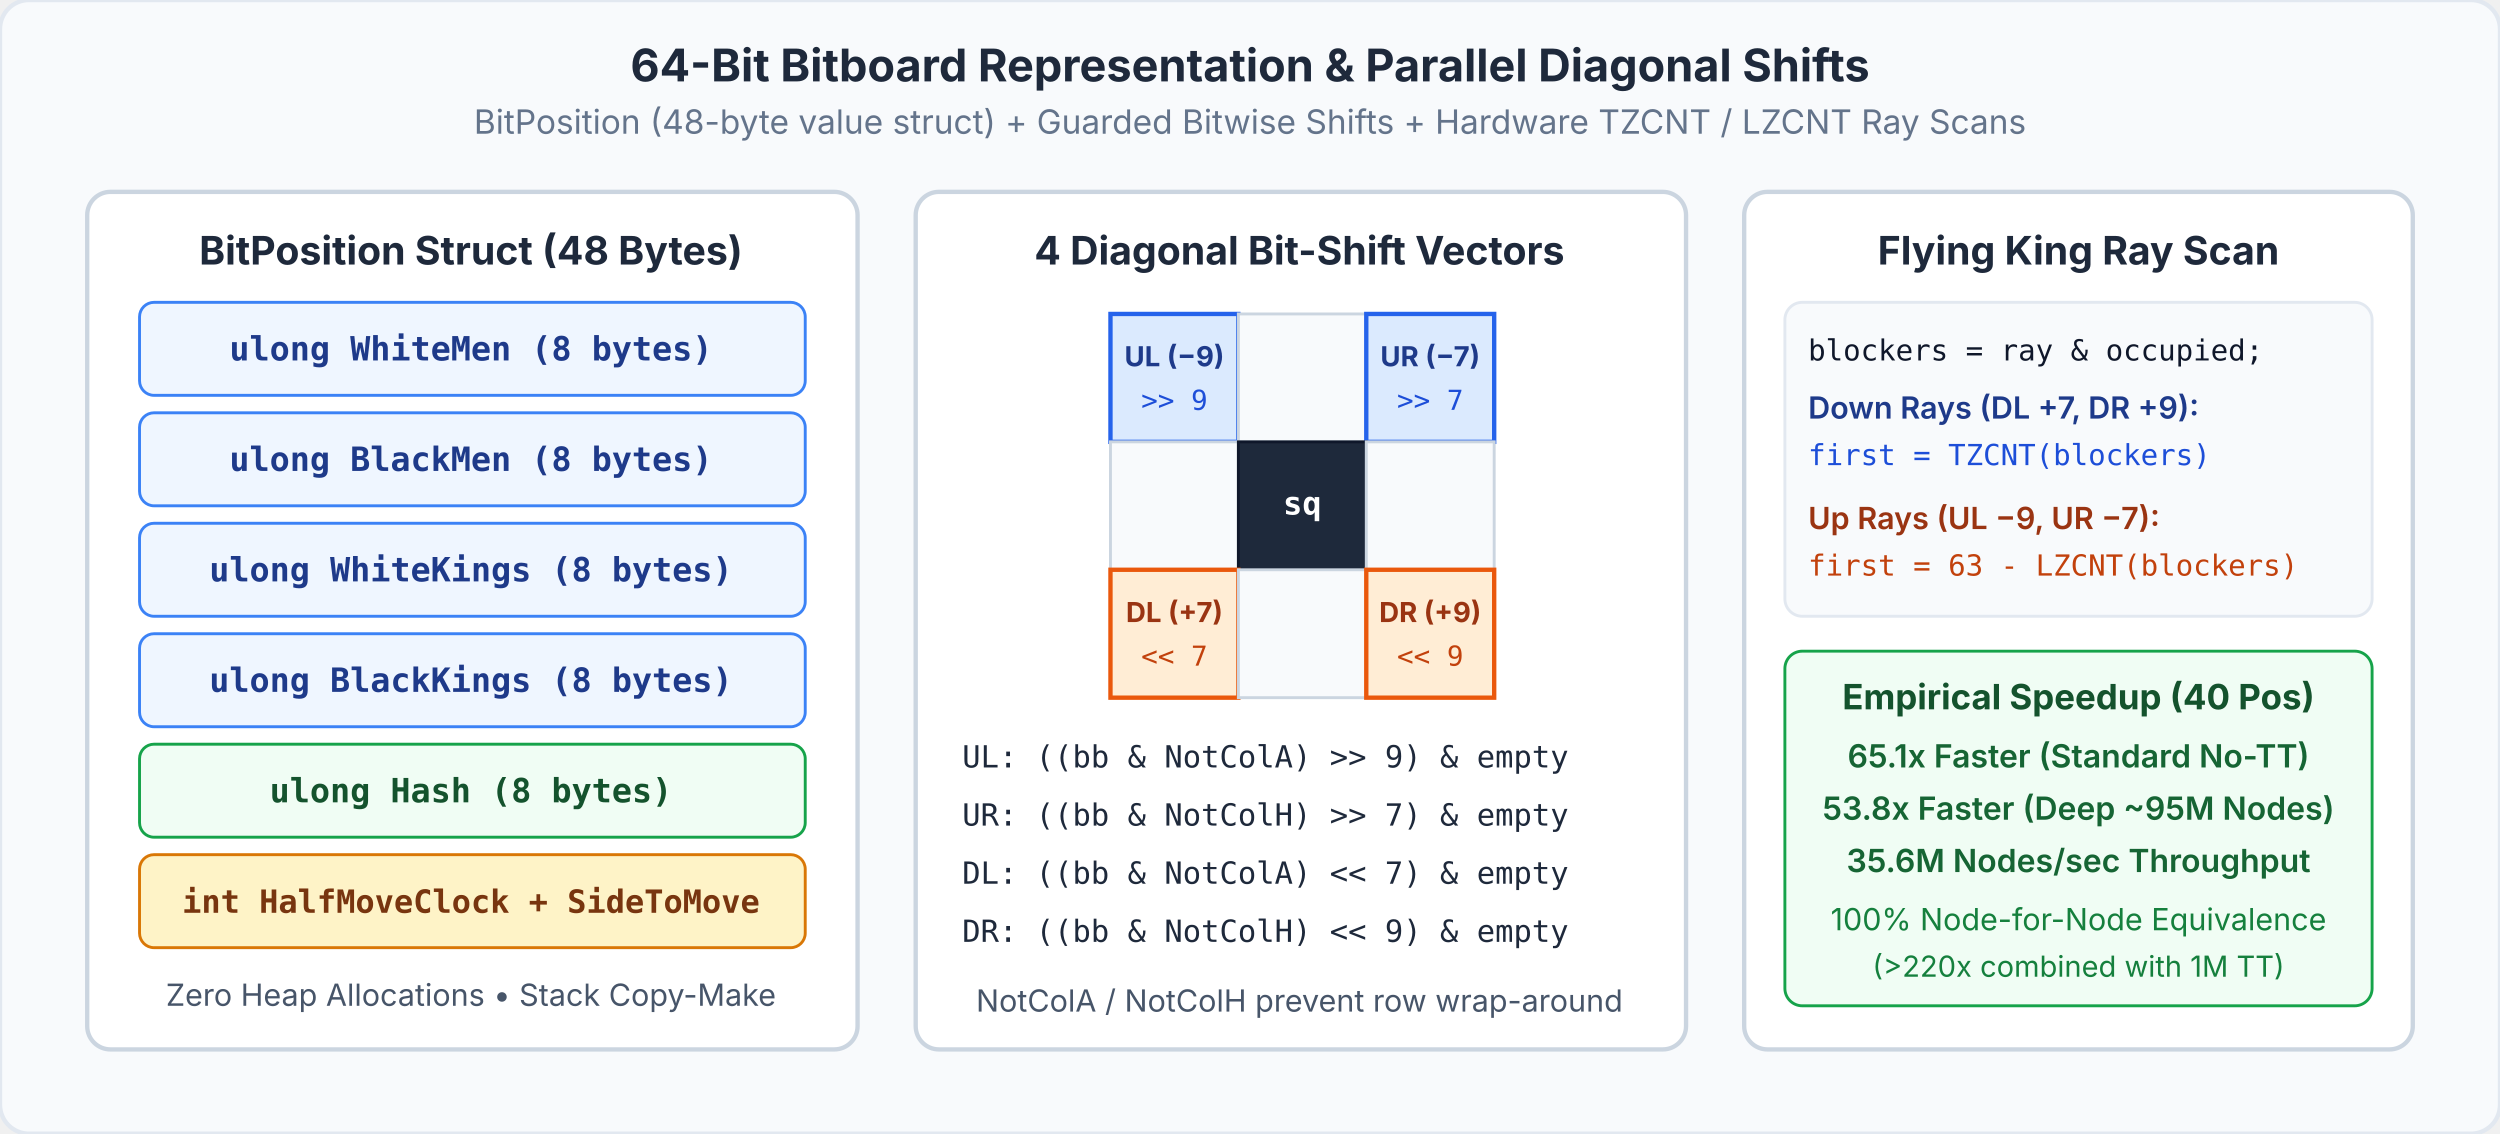
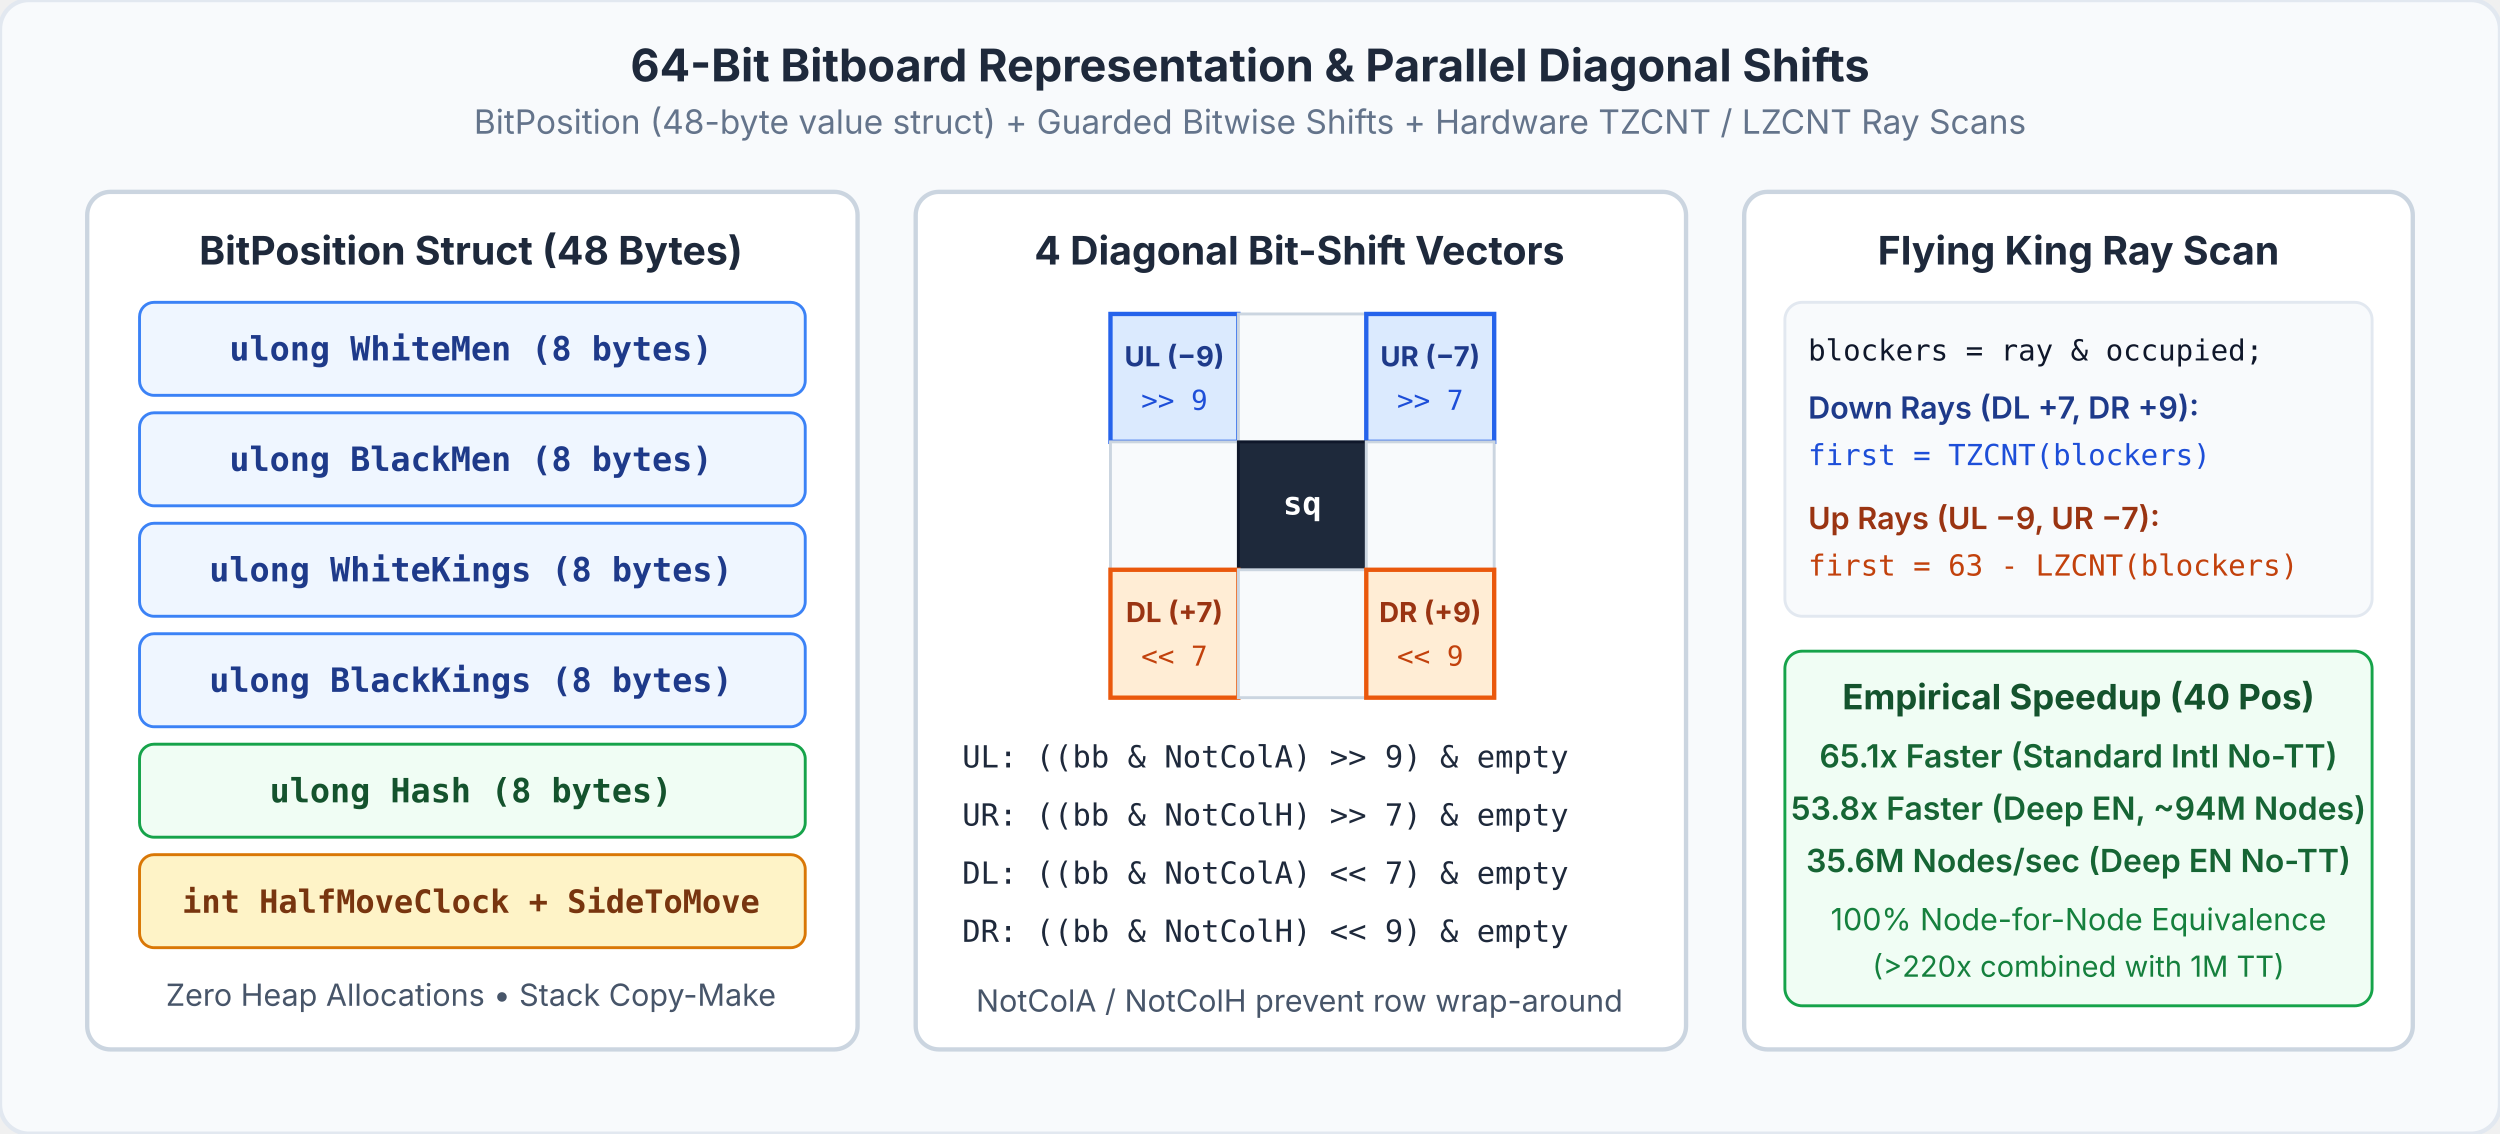
<svg xmlns="http://www.w3.org/2000/svg" viewBox="0 0 860 390" width="100%" height="auto" font-family="Segoe UI, Inter, Arial, sans-serif">
  <defs>
    <marker id="arrBlue" viewBox="0 0 10 10" refX="8" refY="5" markerWidth="6" markerHeight="6" orient="auto-start-reverse">
      <path d="M 0 1 L 9 5 L 0 9 z" fill="#2563EB" />
    </marker>
    <marker id="arrOrange" viewBox="0 0 10 10" refX="8" refY="5" markerWidth="6" markerHeight="6" orient="auto-start-reverse">
      <path d="M 0 1 L 9 5 L 0 9 z" fill="#EA580C" />
    </marker>
  </defs>
  <rect width="860" height="390" rx="10" fill="#F8FAFC" stroke="#E2E8F0" stroke-width="1.5" />
  <text x="430" y="28" text-anchor="middle" font-size="15.5" font-weight="700" fill="#1E293B">64-Bit Bitboard Representation &amp; Parallel Diagonal Shifts</text>
  <text x="430" y="46" text-anchor="middle" font-size="11.5" fill="#64748B">BitPosition (48-byte value struct) + Guarded Bitwise Shifts + Hardware TZCNT / LZCNT Ray Scans</text>
  <g transform="translate(30,66)">
    <rect width="265" height="295" rx="8" fill="#FFFFFF" stroke="#CBD5E0" stroke-width="1.5" />
    <text x="132" y="25" text-anchor="middle" font-size="13.5" font-weight="700" fill="#1E293B">BitPosition Struct (48 Bytes)</text>
    <rect x="18" y="38" width="229" height="32" rx="5" fill="#EFF6FF" stroke="#3B82F6" />
    <text x="132" y="58" text-anchor="middle" font-family="Consolas, monospace" font-size="11.5" font-weight="700" fill="#1E3A8A">ulong WhiteMen   (8 bytes)</text>
    <rect x="18" y="76" width="229" height="32" rx="5" fill="#EFF6FF" stroke="#3B82F6" />
    <text x="132" y="96" text-anchor="middle" font-family="Consolas, monospace" font-size="11.5" font-weight="700" fill="#1E3A8A">ulong BlackMen   (8 bytes)</text>
    <rect x="18" y="114" width="229" height="32" rx="5" fill="#EFF6FF" stroke="#3B82F6" />
    <text x="132" y="134" text-anchor="middle" font-family="Consolas, monospace" font-size="11.5" font-weight="700" fill="#1E3A8A">ulong WhiteKings (8 bytes)</text>
    <rect x="18" y="152" width="229" height="32" rx="5" fill="#EFF6FF" stroke="#3B82F6" />
    <text x="132" y="172" text-anchor="middle" font-family="Consolas, monospace" font-size="11.5" font-weight="700" fill="#1E3A8A">ulong BlackKings (8 bytes)</text>
    <rect x="18" y="190" width="229" height="32" rx="5" fill="#F0FDF4" stroke="#16A34A" />
    <text x="132" y="210" text-anchor="middle" font-family="Consolas, monospace" font-size="11.5" font-weight="700" fill="#14532D">ulong Hash       (8 bytes)</text>
    <rect x="18" y="228" width="229" height="32" rx="5" fill="#FEF3C7" stroke="#D97706" />
    <text x="132" y="248" text-anchor="middle" font-family="Consolas, monospace" font-size="11" font-weight="700" fill="#78350F">int HalfMoveClock + SideToMove</text>
    <text x="132" y="280" text-anchor="middle" font-size="10.5" fill="#475569">Zero Heap Allocations • Stack Copy-Make</text>
  </g>
  <g transform="translate(315,66)">
    <rect width="265" height="295" rx="8" fill="#FFFFFF" stroke="#CBD5E0" stroke-width="1.5" />
    <text x="132" y="25" text-anchor="middle" font-size="13.5" font-weight="700" fill="#1E293B">4 Diagonal Bit-Shift Vectors</text>
    <g transform="translate(67,42)">
      <rect x="0" y="0" width="44" height="44" fill="#DBEAFE" stroke="#2563EB" stroke-width="1.5" />
      <text x="22" y="18" text-anchor="middle" font-size="9.5" font-weight="700" fill="#1E3A8A">UL (−9)</text>
      <text x="22" y="33" text-anchor="middle" font-family="Consolas, monospace" font-size="9.5" fill="#1D4ED8">&gt;&gt; 9</text>
      <rect x="44" y="0" width="44" height="44" fill="#F8FAFC" stroke="#CBD5E0" />
      <rect x="88" y="0" width="44" height="44" fill="#DBEAFE" stroke="#2563EB" stroke-width="1.5" />
      <text x="110" y="18" text-anchor="middle" font-size="9.5" font-weight="700" fill="#1E3A8A">UR (−7)</text>
      <text x="110" y="33" text-anchor="middle" font-family="Consolas, monospace" font-size="9.5" fill="#1D4ED8">&gt;&gt; 7</text>
      <rect x="0" y="44" width="44" height="44" fill="#F8FAFC" stroke="#CBD5E0" />
      <rect x="44" y="44" width="44" height="44" fill="#1E293B" stroke="#0F172A" />
      <text x="66" y="69" text-anchor="middle" font-family="Consolas, monospace" font-size="11" font-weight="700" fill="#FFFFFF">sq</text>
      <rect x="88" y="44" width="44" height="44" fill="#F8FAFC" stroke="#CBD5E0" />
      <rect x="0" y="88" width="44" height="44" fill="#FFEDD5" stroke="#EA580C" stroke-width="1.5" />
      <text x="22" y="106" text-anchor="middle" font-size="9.5" font-weight="700" fill="#9A3412">DL (+7)</text>
      <text x="22" y="121" text-anchor="middle" font-family="Consolas, monospace" font-size="9.5" fill="#C2410C">&lt;&lt; 7</text>
      <rect x="44" y="88" width="44" height="44" fill="#F8FAFC" stroke="#CBD5E0" />
      <rect x="88" y="88" width="44" height="44" fill="#FFEDD5" stroke="#EA580C" stroke-width="1.5" />
      <text x="110" y="106" text-anchor="middle" font-size="9.5" font-weight="700" fill="#9A3412">DR (+9)</text>
      <text x="110" y="121" text-anchor="middle" font-family="Consolas, monospace" font-size="9.5" fill="#C2410C">&lt;&lt; 9</text>
    </g>
    <g font-family="Consolas, monospace" font-size="10.5" fill="#1E293B">
      <text x="16" y="198">UL: ((bb &amp; NotColA) &gt;&gt; 9) &amp; empty</text>
      <text x="16" y="218">UR: ((bb &amp; NotColH) &gt;&gt; 7) &amp; empty</text>
      <text x="16" y="238">DL: ((bb &amp; NotColA) &lt;&lt; 7) &amp; empty</text>
      <text x="16" y="258">DR: ((bb &amp; NotColH) &lt;&lt; 9) &amp; empty</text>
    </g>
    <text x="132" y="282" text-anchor="middle" font-size="10.5" fill="#475569">NotColA / NotColH prevent row wrap-around</text>
  </g>
  <g transform="translate(600,66)">
    <rect width="230" height="295" rx="8" fill="#FFFFFF" stroke="#CBD5E0" stroke-width="1.5" />
    <text x="115" y="25" text-anchor="middle" font-size="13.5" font-weight="700" fill="#1E293B">Flying King Ray Scan</text>
    <rect x="14" y="38" width="202" height="108" rx="6" fill="#F8FAFC" stroke="#E2E8F0" />
    <text x="22" y="58" font-family="Consolas, monospace" font-size="10" fill="#0F172A">blockers = ray &amp; occupied;</text>
    <text x="22" y="78" font-size="10.5" font-weight="600" fill="#1E3A8A">Down Rays (DL +7, DR +9):</text>
    <text x="22" y="94" font-family="Consolas, monospace" font-size="10" fill="#1D4ED8">first = TZCNT(blockers)</text>
    <text x="22" y="116" font-size="10.5" font-weight="600" fill="#9A3412">Up Rays (UL −9, UR −7):</text>
    <text x="22" y="132" font-family="Consolas, monospace" font-size="10" fill="#C2410C">first = 63 - LZCNT(blockers)</text>
    <rect x="14" y="158" width="202" height="122" rx="6" fill="#F0FDF4" stroke="#16A34A" />
    <text x="115" y="178" text-anchor="middle" font-size="12" font-weight="700" fill="#14532D">Empirical Speedup (40 Pos)</text>
-     <text x="115" y="198" text-anchor="middle" font-size="11" font-weight="600" fill="#166534">65.1x Faster (Standard No-TT)</text>
-     <text x="115" y="216" text-anchor="middle" font-size="11" font-weight="600" fill="#166534">53.8x Faster (Deep ~95M Nodes)</text>
-     <text x="115" y="234" text-anchor="middle" font-size="11" font-weight="600" fill="#166534">35.6M Nodes/sec Throughput</text>
+     <text x="115" y="198" text-anchor="middle" font-size="11" font-weight="600" fill="#166534">65.1x Faster (Standard Intl No-TT)</text>
+     <text x="115" y="216" text-anchor="middle" font-size="11" font-weight="600" fill="#166534">53.8x Faster (Deep EN, ~94M Nodes)</text>
+     <text x="115" y="234" text-anchor="middle" font-size="11" font-weight="600" fill="#166534">35.6M Nodes/sec (Deep EN No-TT)</text>
    <text x="115" y="254" text-anchor="middle" font-size="10.5" fill="#15803D">100% Node-for-Node Equivalence</text>
    <text x="115" y="270" text-anchor="middle" font-size="10" fill="#15803D">(&gt;220x combined with 1M TT)</text>
  </g>
</svg>
